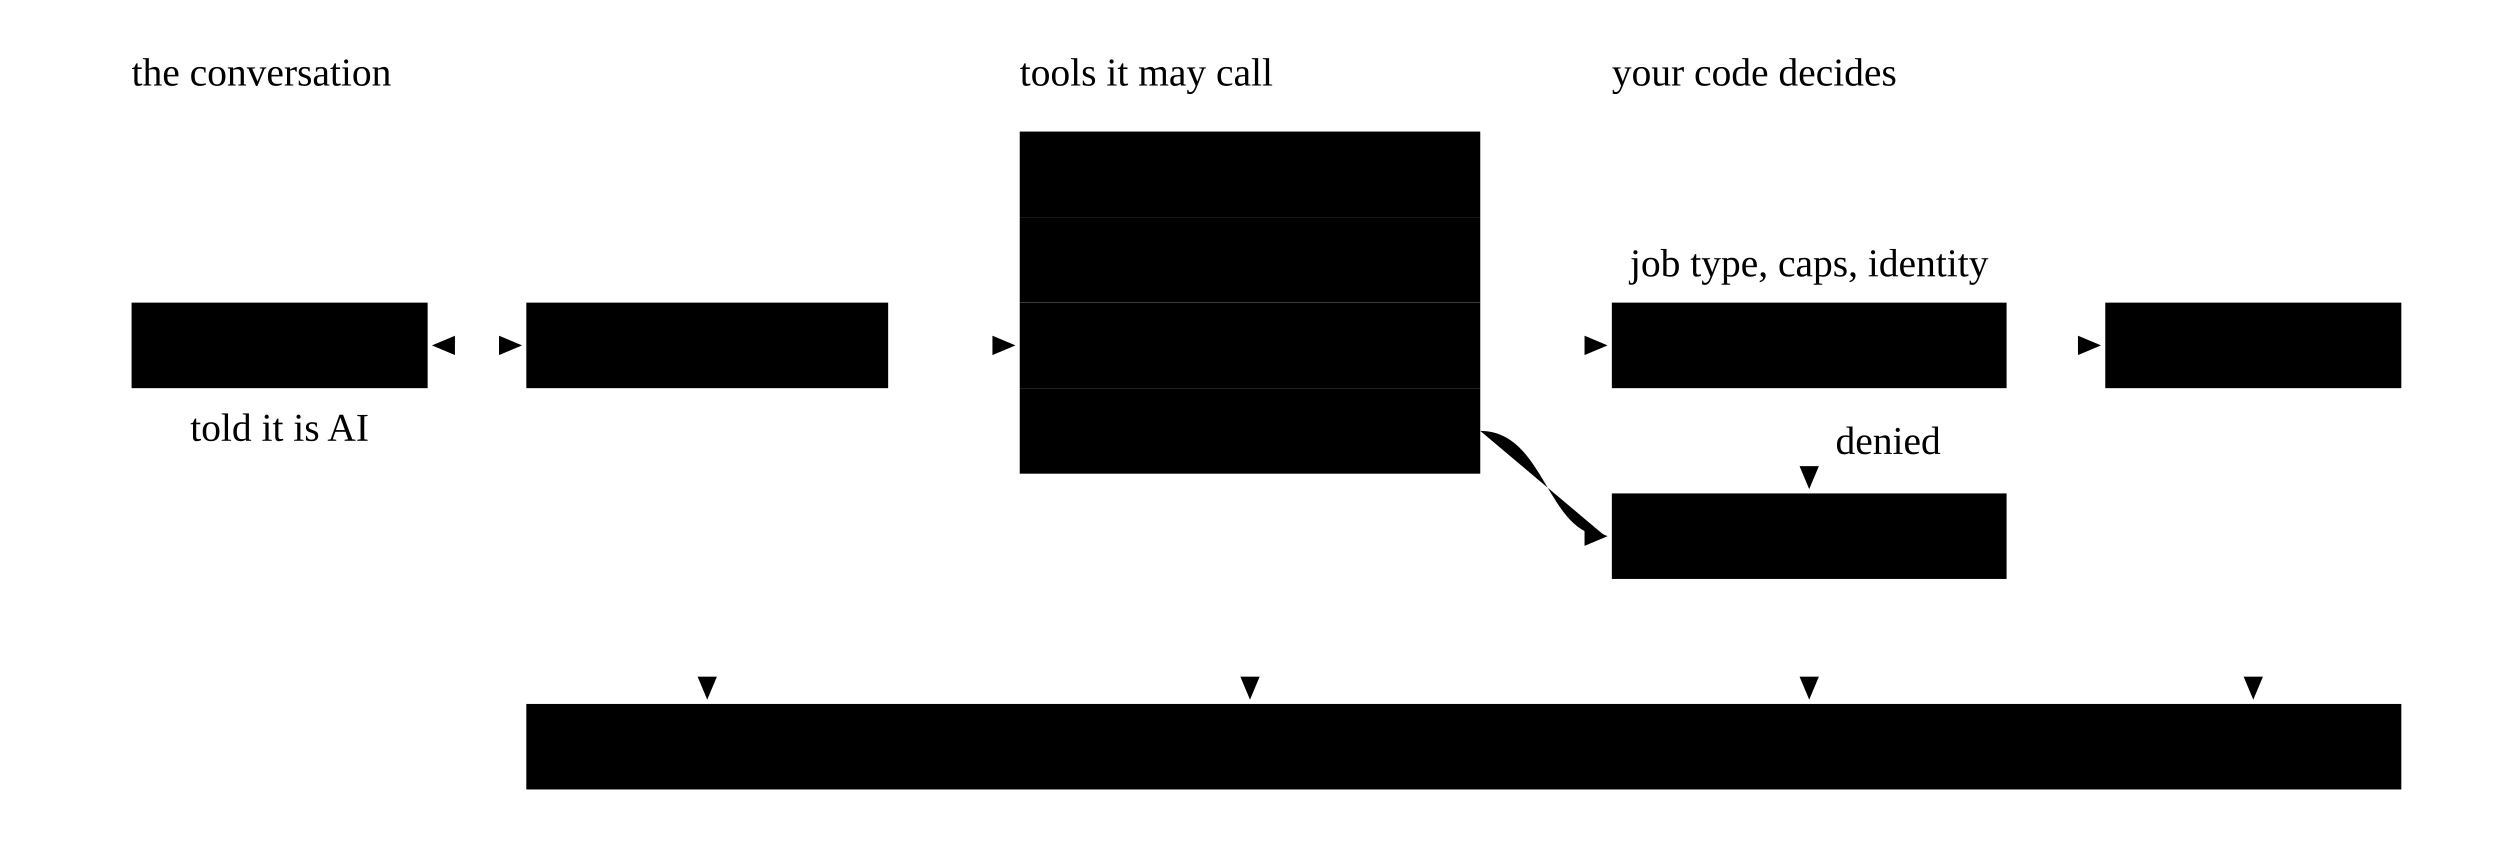
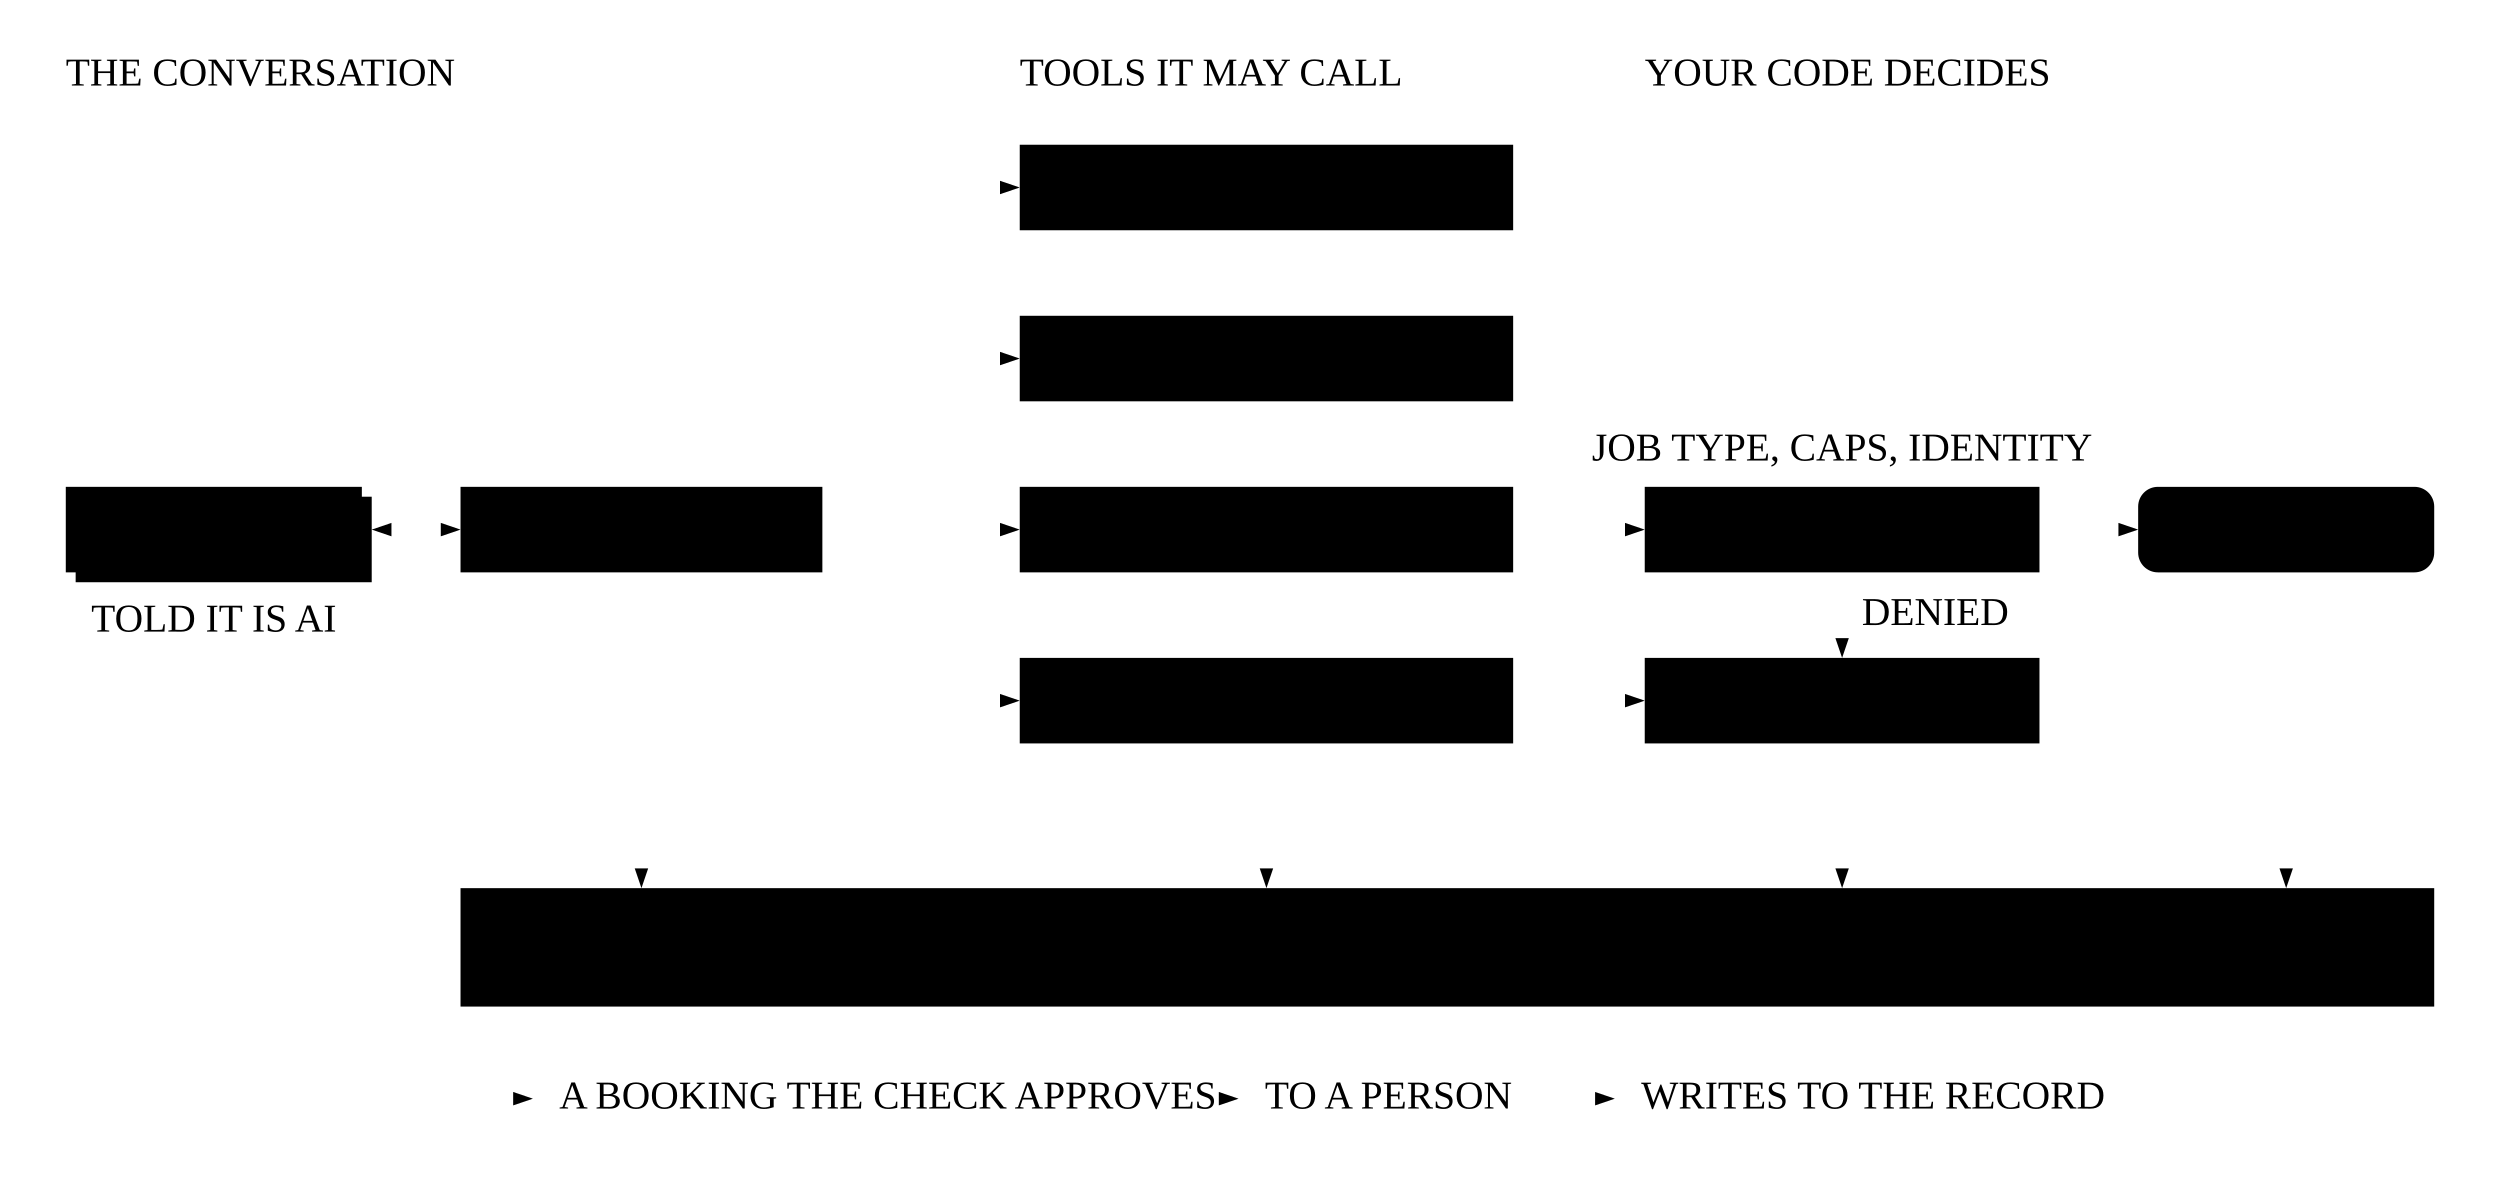
- <svg xmlns="http://www.w3.org/2000/svg" viewBox="0 0 760 256">
+ <svg xmlns="http://www.w3.org/2000/svg" class="dwg" viewBox="0 0 760 358">
  <defs>
-     <marker id="fo-aic-ah" viewBox="0 0 10 10" refX="9" refY="5" markerWidth="7" markerHeight="7" markerUnits="userSpaceOnUse" orient="auto-start-reverse">
-       <path class="ah" d="M0,0.8L10,5L0,9.2Z" />
+     <marker id="fo-aic-ah" viewBox="0 0 10 10" refX="10" refY="5" markerWidth="6" markerHeight="6" markerUnits="userSpaceOnUse" orient="auto-start-reverse">
+       <path class="ah ink" d="M0,1.6L10,5L0,8.4Z" />
    </marker>
-     <marker id="fo-aic-ah-hl" viewBox="0 0 10 10" refX="9" refY="5" markerWidth="7" markerHeight="7" markerUnits="userSpaceOnUse" orient="auto-start-reverse">
-       <path class="ah hl" d="M0,0.8L10,5L0,9.2Z" />
+     <marker id="fo-aic-ah-hl" viewBox="0 0 10 10" refX="10" refY="5" markerWidth="6" markerHeight="6" markerUnits="userSpaceOnUse" orient="auto-start-reverse">
+       <path class="ah hl" d="M0,1.6L10,5L0,8.4Z" />
    </marker>
+     <pattern id="fo-aic-hatch" width="5" height="5" patternUnits="userSpaceOnUse" patternTransform="rotate(45)">
+       <path class="hatch-ln" d="M0,0V5" />
+     </pattern>
  </defs>
-   <text class="cap" x="40" y="26">the conversation</text>
-   <text class="cap" x="310" y="26">tools it may call</text>
-   <text class="cap" x="490" y="26">your code decides</text>
-   <rect class="cell" x="40" y="92" width="90" height="26" />
-   <text class="t" x="85" y="105" text-anchor="middle" dominant-baseline="central">caller</text>
-   <rect class="cell hl" x="160" y="92" width="110" height="26" />
-   <text class="t hl b" x="215" y="105" text-anchor="middle" dominant-baseline="central">AI agent</text>
-   <path class="ln" d="M132,105H158" marker-start="url(#fo-aic-ah)" marker-end="url(#fo-aic-ah)" />
-   <text class="n" x="85" y="134" text-anchor="middle">told it is AI</text>
-   <rect class="cell" x="310" y="40" width="140" height="26" />
-   <text class="t" x="320" y="53" dominant-baseline="central">find customer</text>
-   <rect class="cell hl" x="310" y="66" width="140" height="26" />
-   <text class="t hl" x="320" y="79" dominant-baseline="central">offer slots</text>
-   <rect class="cell hl" x="310" y="92" width="140" height="26" />
-   <text class="t hl" x="320" y="105" dominant-baseline="central">request booking</text>
-   <rect class="cell" x="310" y="118" width="140" height="26" />
-   <text class="t" x="320" y="131" dominant-baseline="central">hand off</text>
-   <path class="ln hl" d="M270,105H308" marker-end="url(#fo-aic-ah-hl)" />
-   <text class="n" x="550" y="84" text-anchor="middle">job type, caps, identity</text>
-   <rect class="cell band" x="490" y="92" width="120" height="26" />
-   <text class="t b" x="550" y="105" text-anchor="middle" dominant-baseline="central">policy check</text>
-   <rect class="cell hl" x="640" y="92" width="90" height="26" />
-   <text class="t hl" x="685" y="105" text-anchor="middle" dominant-baseline="central">booked</text>
-   <path class="ln hl" d="M450,105H488" marker-end="url(#fo-aic-ah-hl)" />
-   <path class="ln hl" d="M610,105H638" marker-end="url(#fo-aic-ah-hl)" />
-   <rect class="cell ghost" x="490" y="150" width="120" height="26" />
-   <text class="t dim" x="550" y="163" text-anchor="middle" dominant-baseline="central">office queue</text>
-   <path class="ln dash" d="M450,131C470,131 470,163 488,163" marker-end="url(#fo-aic-ah)" />
-   <path class="ln dash" d="M550,118V148" marker-end="url(#fo-aic-ah)" />
-   <text class="n" x="558" y="138">denied</text>
-   <rect class="cell band" x="160" y="214" width="570" height="26" />
-   <text class="t" x="445" y="227" text-anchor="middle" dominant-baseline="central">audit: recording, transcript, tool calls, checks, outcome, approver</text>
-   <path class="ln dash" d="M215,118V212" marker-end="url(#fo-aic-ah)" />
-   <path class="ln dash" d="M380,144V212" marker-end="url(#fo-aic-ah)" />
-   <path class="ln dash" d="M550,176V212" marker-end="url(#fo-aic-ah)" />
-   <path class="ln dash" d="M685,118V212" marker-end="url(#fo-aic-ah)" />
+   <text class="th" x="20" y="26">THE CONVERSATION</text>
+   <text class="th" x="310" y="26">TOOLS IT MAY CALL</text>
+   <text class="th" x="500" y="26">YOUR CODE DECIDES</text>
+   <rect class="obj fill-2" x="310" y="44" width="150" height="26" />
+   <text class="sl ink" x="385" y="60" text-anchor="middle">FIND CUSTOMER</text>
+   <rect class="obj fill-2" x="310" y="96" width="150" height="26" />
+   <text class="sl ink" x="385" y="112" text-anchor="middle">OFFER SLOTS</text>
+   <rect class="obj fill-2" x="310" y="148" width="150" height="26" />
+   <text class="sl ink" x="385" y="164" text-anchor="middle">REQUEST BOOKING</text>
+   <rect class="obj fill-2" x="310" y="200" width="150" height="26" />
+   <text class="sl ink" x="385" y="216" text-anchor="middle">HAND OFF</text>
+   <rect class="obj fill-1" x="23" y="151" width="90" height="26" />
+   <rect class="obj plate" x="20" y="148" width="90" height="26" />
+   <text class="sl ink" x="65" y="164" text-anchor="middle">CALLER</text>
+   <rect class="obj fill-2" x="140" y="148" width="110" height="26" />
+   <text class="sl ink" x="195" y="164" text-anchor="middle">AI AGENT</text>
+   <path class="flow" d="M113,161L140,161" marker-end="url(#fo-aic-ah)" marker-start="url(#fo-aic-ah)" />
+   <text class="sl" x="65" y="192" text-anchor="middle">TOLD IT IS AI</text>
+   <path class="flow" d="M282,57L282,213" />
+   <path class="flow" d="M282,57L310,57" marker-end="url(#fo-aic-ah)" />
+   <path class="flow" d="M282,109L310,109" marker-end="url(#fo-aic-ah)" />
+   <path class="flow" d="M282,213L310,213" marker-end="url(#fo-aic-ah)" />
+   <path class="flow hl" d="M250,161L310,161" marker-end="url(#fo-aic-ah-hl)" />
+   <rect class="obj fill-1" x="500" y="148" width="120" height="26" />
+   <text class="sl ink" x="560" y="164" text-anchor="middle">POLICY CHECK</text>
+   <text class="sl" x="560" y="140" text-anchor="middle">JOB TYPE, CAPS, IDENTITY</text>
+   <rect class="obj hl" x="650" y="148" width="90" height="26" rx="6" />
+   <rect class="obj hl" x="653" y="151" width="84" height="20" rx="4" />
+   <text class="sl ink hl" x="695" y="164" text-anchor="middle">BOOKED</text>
+   <rect class="slot" x="500" y="200" width="120" height="26" />
+   <text class="sl" x="560" y="216" text-anchor="middle">OFFICE QUEUE</text>
+   <path class="flow hl" d="M460,161L500,161" marker-end="url(#fo-aic-ah-hl)" />
+   <path class="flow hl" d="M620,161L650,161" marker-end="url(#fo-aic-ah-hl)" />
+   <path class="flow alt" d="M560,174L560,200" marker-end="url(#fo-aic-ah)" />
+   <text class="sl ko" x="566" y="190">DENIED</text>
+   <path class="flow alt" d="M460,213L500,213" marker-end="url(#fo-aic-ah)" />
+   <rect class="obj fill-2" x="140" y="270" width="600" height="36" />
+   <path class="obj" d="M149,270L149,306" />
+   <text class="sl ink" x="444.5" y="285.5" text-anchor="middle">AUDIT RECORD</text>
+   <text class="vs" x="444.5" y="297.5" text-anchor="middle">RECORDING, TRANSCRIPT, TOOL CALLS, CHECKS, OUTCOME, APPROVER</text>
+   <path class="flow" d="M195,174L195,270" marker-end="url(#fo-aic-ah)" />
+   <path class="flow" d="M385,226L385,270" marker-end="url(#fo-aic-ah)" />
+   <path class="flow" d="M560,226L560,270" marker-end="url(#fo-aic-ah)" />
+   <path class="flow" d="M695,174L695,270" marker-end="url(#fo-aic-ah)" />
+   <path class="flow hl" d="M140,334L162,334" marker-end="url(#fo-aic-ah-hl)" />
+   <text class="sl" x="170" y="337">A BOOKING THE CHECK APPROVES</text>
+   <path class="flow alt" d="M354.52,334L376.52,334" marker-end="url(#fo-aic-ah)" />
+   <text class="sl" x="384.52" y="337">TO A PERSON</text>
+   <path class="flow" d="M468.91,334L490.91,334" marker-end="url(#fo-aic-ah)" />
+   <text class="sl" x="498.91" y="337">WRITES TO THE RECORD</text>
</svg>
